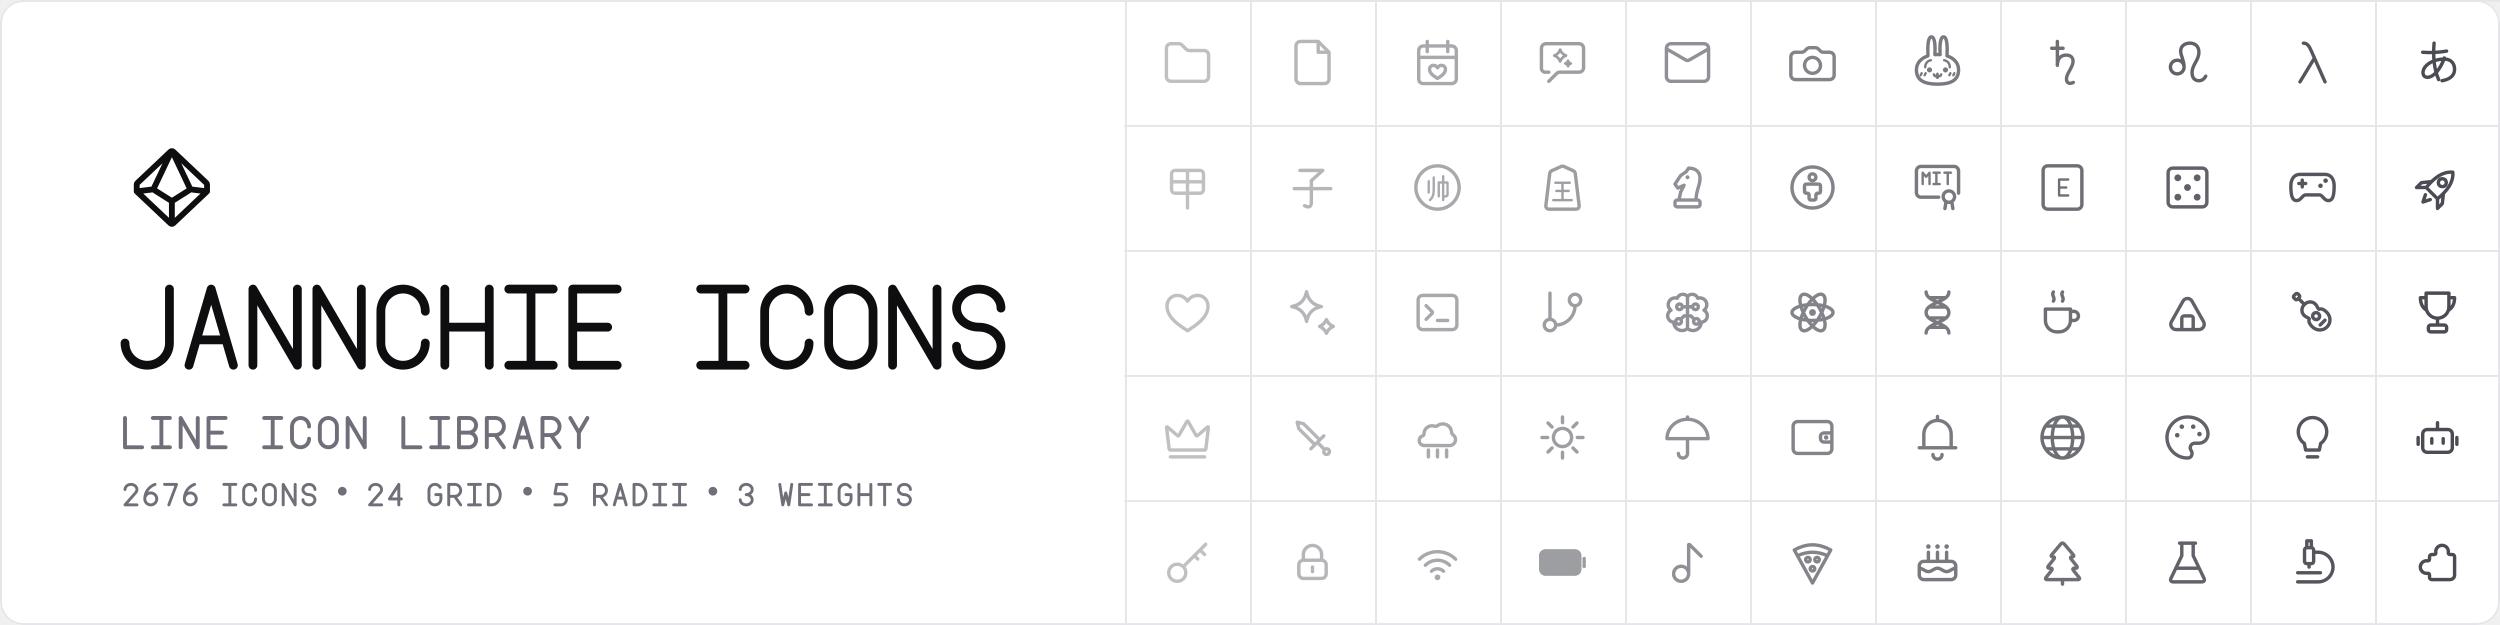
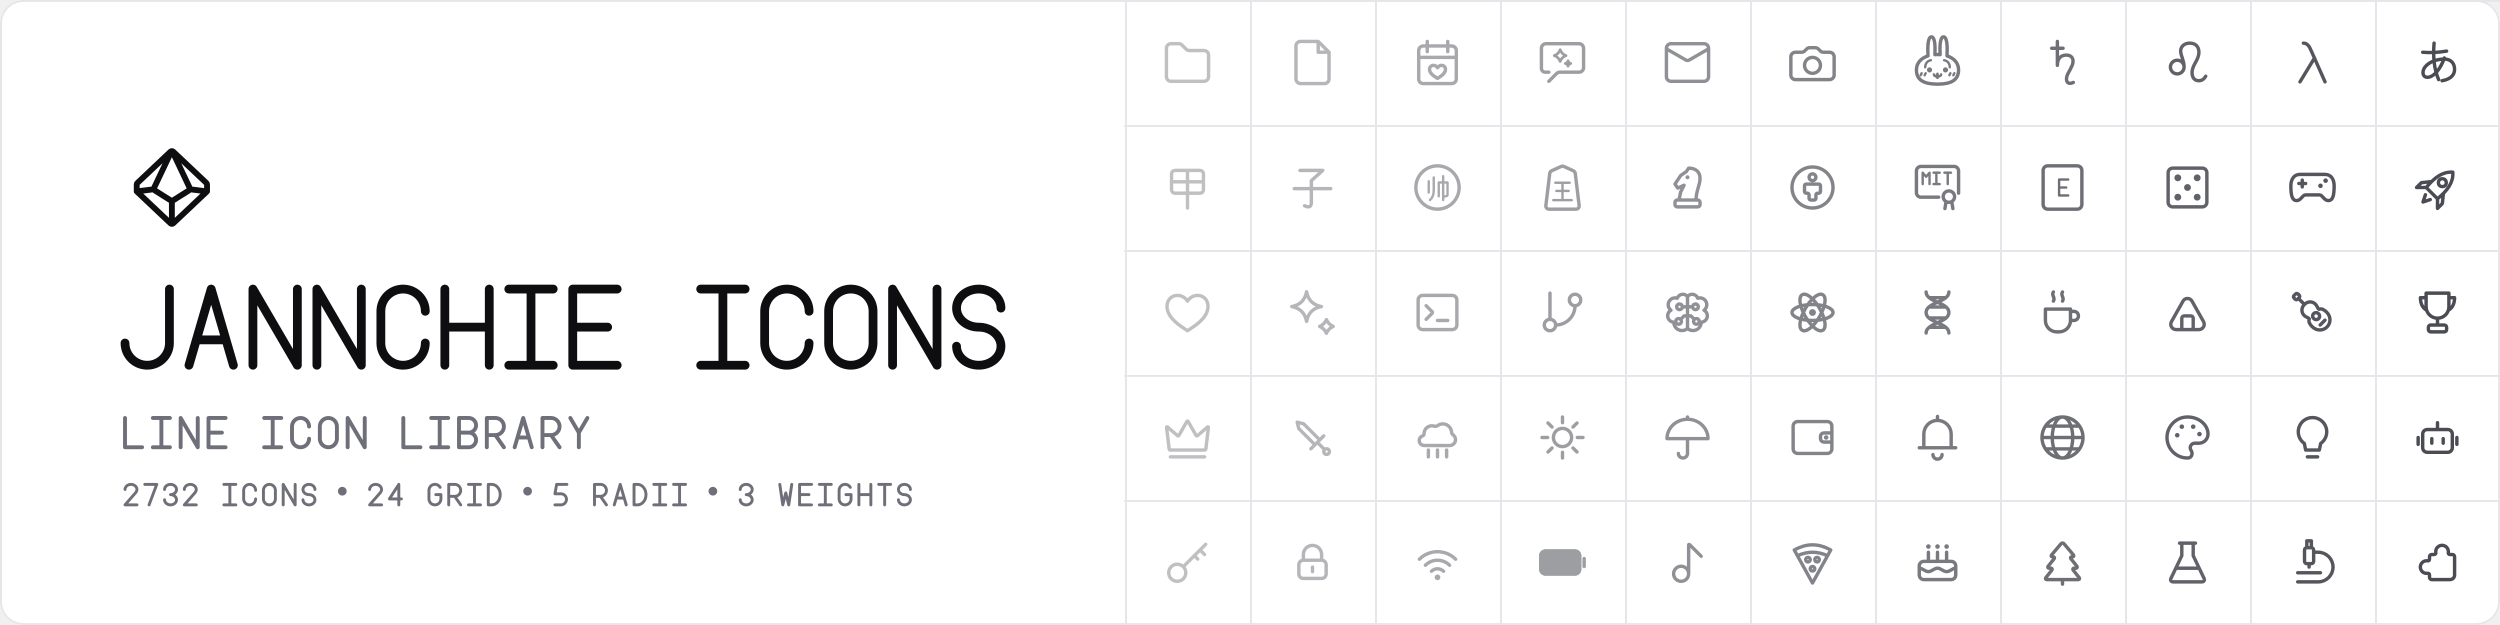
<svg xmlns="http://www.w3.org/2000/svg" width="1280" height="320" viewBox="0 0 1280 320" fill="none" stroke-linecap="round" stroke-linejoin="round">
  <style>
  .bg { fill: #ffffff; } .line { stroke: #e6e6ea; } .ink { stroke: #0e0e11; color: #0e0e11; } .dim { stroke: #6e6f78; } .dim-fill { fill: #6e6f78; } .icons { color: #4a4b53; }
  @media (prefers-color-scheme: dark) { .bg { fill: #0e0e11; } .line { stroke: #1d1d22; } .ink { stroke: #f2f2f4; color: #f2f2f4; } .dim { stroke: #9a9ba4; } .dim-fill { fill: #9a9ba4; } .icons { color: #c2c3ca; } }
</style>
  <rect class="bg" width="1280" height="320" rx="12" />
  <path class="line" d="M576.5 0V320M640.5 0V320M704.5 0V320M768.5 0V320M832.5 0V320M896.5 0V320M960.5 0V320M1024.5 0V320M1088.5 0V320M1152.5 0V320M1216.5 0V320M576 0.5H1280M576 64.5H1280M576 128.5H1280M576 192.5H1280M576 256.5H1280M576 320.5H1280" />
  <rect class="line" x=".5" y=".5" width="1279" height="319" rx="11.5" />
  <g class="icons" stroke="currentColor" stroke-width="1.5">
    <g opacity="0.35">
      <svg x="594" y="18" width="28" height="28" viewBox="0 0 24 24">
        <path d="M4.75 3.75H8.17a2 2 0 0 1 1.42.59l1.82 1.82a2 2 0 0 0 1.42.59h6.42a2 2 0 0 1 2 2v9.5a2 2 0 0 1-2 2H4.75a2 2 0 0 1-2-2V5.75a2 2 0 0 1 2-2z" />
      </svg>
    </g>
    <g opacity="0.41">
      <svg x="658" y="18" width="28" height="28" viewBox="0 0 24 24">
        <path d="M6.75 2.75h7.54a.5.5 0 0 1 .36.15L19.1 7.35a.5.5 0 0 1 .15.36V19.25a2 2 0 0 1-2 2H6.75a2 2 0 0 1-2-2V4.75a2 2 0 0 1 2-2zm7.75 0V7.5h4.75" />
      </svg>
    </g>
    <g opacity="0.48">
      <svg x="722" y="18" width="28" height="28" viewBox="0 0 24 24">
        <path d="M5.75 4.75h12.5a2 2 0 0 1 2 2v12.5a2 2 0 0 1-2 2H5.75a2 2 0 0 1-2-2V6.75a2 2 0 0 1 2-2zm-2 5h16.5M7.5 2.75v4.5m9-4.5v4.5M12 19c-2.5-1.5-3.5-2.75-3.5-4 0-1 .75-1.75 1.75-1.75.75 0 1.35.45 1.75 1.05.4-.6 1-1.05 1.75-1.05 1 0 1.75.75 1.75 1.75 0 1.25-1 2.5-3.5 4z" />
      </svg>
    </g>
    <g opacity="0.54">
      <svg x="786" y="18" width="28" height="28" viewBox="0 0 24 24">
        <path d="M6 16.25H4.38a1.63 1.63 0 0 1-1.63-1.62V5.75a2 2 0 0 1 2-2h14.5a2 2 0 0 1 2 2v8.5a2 2 0 0 1-2 2H10.83a2 2 0 0 0-1.42.59L6 20.25" />
        <path d="M10.97 6.38q.66 1.92 2.58 2.59-1.92.66-2.58 2.58Q10.3 9.63 8.38 8.97q1.92-.67 2.59-2.59z" stroke-width="1.2" />
        <path d="M14.43 11.24q.24.95 1.19 1.19-.95.24-1.19 1.19-.24-.95-1.19-1.19.95-.24 1.19-1.19z" stroke-width="1.2" fill="currentColor" stroke-linecap="round" stroke-linejoin="round" />
      </svg>
    </g>
    <g opacity="0.61">
      <svg x="850" y="18" width="28" height="28" viewBox="0 0 24 24">
        <path d="M4.75 3.75h14.5a2 2 0 0 1 2 2v12.5a2 2 0 0 1-2 2H4.75a2 2 0 0 1-2-2V5.75a2 2 0 0 1 2-2zM2.75 6l8.5 4.91a1.5 1.5 0 0 0 1.5 0L21.25 6" />
      </svg>
    </g>
    <g opacity="0.68">
      <svg x="914" y="18" width="28" height="28" viewBox="0 0 24 24">
        <path d="M4.5 7.5H7.17a2 2 0 0 0 1.42-.59l.82-.82a2 2 0 0 1 1.42-.59h2.34a2 2 0 0 1 1.42.59l.82.82a2 2 0 0 0 1.42.59H19.5a2 2 0 0 1 2 2v8a2 2 0 0 1-2 2H4.5a2 2 0 0 1-2-2v-8a2 2 0 0 1 2-2zm4 5.75a3.5 3.5 0 1 0 7 0 3.5 3.5 0 1 0-7 0" />
      </svg>
    </g>
    <g opacity="0.74">
      <svg x="978" y="18" width="28" height="28" viewBox="0 0 24 24">
        <path d="M12 8.5c.39 0 .77.01 1.14.04-.2-3.79 0-7.79 1.52-7.79 1.53 0 1.73 4 1.53 8.36 3.14 1.01 5.06 3.22 5.06 6.14 0 4.25-2.96 6.25-9.25 6.25-6.29 0-9.25-2-9.25-6.25 0-2.92 1.92-5.13 5.06-6.14C7.61 4.75 7.81.75 9.34.75c1.52 0 1.72 4 1.52 7.79.37-.03.75-.04 1.14-.04z" />
        <path d="M6.6 14.1c0-1.6 1-2.9 2.5-3.1m8.3 3.1c0-1.6-1-2.9-2.5-3.1m-4.5 6.2c0 1.1 1.6 1.1 1.6-.3 0 1.4 1.6 1.4 1.6.3M12 16.95c-.6.55-.7 1.5 0 1.8.09.04.52-.81.6-.81m-8-.34l.45-.9m1.3.9l.45-.9m10.4.9l.45-.9m1.3.9l.45-.9" stroke-width="1.05" />
        <path d="M8.5 15.25h0m7 0h0" stroke-width="2.25" stroke-linecap="round" stroke-linejoin="round" />
      </svg>
    </g>
    <g opacity="0.80">
      <svg x="1042" y="18" width="28" height="28" viewBox="0 0 24 24">
        <path d="M9.75 2.75v10.5m-2.5-7.5h5m-2.5 7.5c0-3.5 2-4.5 4-4.5 2.5 0 3.5 2 2.5 4.5-1 2.5-2.5 4-2.5 6 0 1.5 1 2.5 3 1.5" />
      </svg>
    </g>
    <g opacity="0.87">
      <svg x="1106" y="18" width="28" height="28" viewBox="0 0 24 24">
        <path d="M4.5 14a3 3 0 1 0 6 0 3 3 0 1 0-6 0m6 0C10.5 11 9 9 9 7c0-2.2 1.8-3.5 4-3.5 2.5 0 4 1.5 4 4 0 3.5-3 5.5-3 9 0 2 1 3.5 3 3.5 1.5 0 2.5-1 3-2" />
      </svg>
    </g>
    <g opacity="0.94">
      <svg x="1170" y="18" width="28" height="28" viewBox="0 0 24 24">
        <path d="M8 3.5c1.5 0 2.5 1 3.5 3.5l6 13.5m-11 0l6.36-10.44" />
      </svg>
    </g>
    <g opacity="1.00">
      <svg x="1234" y="18" width="28" height="28" viewBox="0 0 24 24">
        <path d="M5.5 7.5c3 .3 7 .1 10.5-.5M10.5 3.5c-.5 6 0 11.5 2 16M15 10c-1.5 4.5-4.5 8.5-7.5 8.5-2 0-2.5-2.5-1-4.5 2-2.5 5.5-3.5 8.5-3.5 3 0 4.5 2 4.5 4.5 0 3-2.5 4.5-5.5 5" />
      </svg>
    </g>
    <g opacity="0.35">
      <svg x="594" y="82" width="28" height="28" viewBox="0 0 24 24">
        <path d="M6.5 4.5h11A1.5 1.5 0 0 1 19 6v7a1.5 1.5 0 0 1-1.5 1.5H6.5A1.5 1.5 0 0 1 5 13V6A1.5 1.5 0 0 1 6.5 4.5zM5 9.5H19m-7-5V21" />
      </svg>
    </g>
    <g opacity="0.41">
      <svg x="658" y="82" width="28" height="28" viewBox="0 0 24 24">
        <path d="M6.5 4.5h10L11.5 9m0 0v9.5c0 2-1 2.5-3 1.5M4 12.5H20" />
      </svg>
    </g>
    <g opacity="0.48">
      <svg x="722" y="82" width="28" height="28" viewBox="0 0 24 24">
        <path d="M2.5 12a9.5 9.5 0 1 0 19 0 9.5 9.5 0 1 0-19 0" />
        <path d="M8.15 9.25V14.2m2.2-6.6v5.5c0 2.2-.55 3.3-1.65 4.4m3.85-7.7v6.05m0-6.05H16.4v5.5c0 .55-1.15.77-1.92.55m0-8.8V17.5" stroke-width="1.05" />
      </svg>
    </g>
    <g opacity="0.54">
      <svg x="786" y="82" width="28" height="28" viewBox="0 0 24 24">
        <path d="M12.62 2.78l4.11 1.87a1.5 1.5 0 0 1 .87 1.19l1.72 14.17A1.33 1.33 0 0 1 18 21.5H6a1.33 1.33 0 0 1-1.32-1.49L6.4 5.84a1.5 1.5 0 0 1 .87-1.19l4.11-1.87a1.5 1.5 0 0 1 1.24 0z" />
        <path d="M8.85 9.9h6.3M9.3 13.5h5.4M7.95 17.55h8.1M12 9.9v7.65" stroke-width="1.05" />
      </svg>
    </g>
    <g opacity="0.61">
      <svg x="850" y="82" width="28" height="28" viewBox="0 0 24 24">
        <path d="M15.75 17.5c0-4 1.75-6.5 1.75-9.5 0-3-2-4.5-5-4.5L11.5 5 9 6.75 6.5 10.5l1.25 1.75L10.5 11 9 14l-.75 3.5zm-8.25 0h9a1 1 0 0 1 1 1v1a1 1 0 0 1-1 1h-9a1 1 0 0 1-1-1v-1a1 1 0 0 1 1-1z" />
        <path d="M12 7.5h0" stroke-width="1.75" stroke-linecap="round" stroke-linejoin="round" />
      </svg>
    </g>
    <g opacity="0.68">
      <svg x="914" y="82" width="28" height="28" viewBox="0 0 24 24">
        <path d="M3 12a9 9 0 1 0 18 0A9 9 0 1 0 3 12m7.5-4.5a1.5 1.5 0 1 0 3 0 1.5 1.5 0 1 0-3 0m-1.25 3h5.5a.75.75 0 0 1 .75.75v2.5a.75.75 0 0 1-.75.75h-.5a.75.75 0 0 0-.75.75v1.5a.75.75 0 0 1-.75.75h-1.5a.75.75 0 0 1-.75-.75v-1.5a.75.75 0 0 0-.75-.75h-.5a.75.75 0 0 1-.75-.75v-2.5a.75.75 0 0 1 .75-.75z" />
      </svg>
    </g>
    <g opacity="0.74">
      <svg x="978" y="82" width="28" height="28" viewBox="0 0 24 24">
        <path d="M12.51 16.25H4.75a2 2 0 0 1-2-2V4.75a2 2 0 0 1 2-2h14.5a2 2 0 0 1 2 2v9.5a2 2 0 0 1-.01.24M14.5 16a2.5 2.5 0 1 0 5 0 2.5 2.5 0 1 0-5 0m1.25 2.25l-.5 3m3-3l.5 3" />
        <path d="M5.5 10.5v-5L7 7.29 8.5 5.5v5m1.76-5h2.7m-1.46 0v5m-1.24 0h2.7m2.08-5H17.9m-1.4 0v5" stroke-width="1.05" />
      </svg>
    </g>
    <g opacity="0.80">
      <svg x="1042" y="82" width="28" height="28" viewBox="0 0 24 24">
        <path d="M5.5 2.5h13a2 2 0 0 1 2 2v15a2 2 0 0 1-2 2H5.5a2 2 0 0 1-2-2V4.5a2 2 0 0 1 2-2z" />
        <path d="M14.49 8.5H10.5v7h3.99M10.5 12h3.14" stroke-width="1.05" />
      </svg>
    </g>
    <g opacity="0.87">
      <svg x="1106" y="82" width="28" height="28" viewBox="0 0 24 24">
        <path d="M5.5 3.5h13a2 2 0 0 1 2 2v13a2 2 0 0 1-2 2H5.5a2 2 0 0 1-2-2V5.5a2 2 0 0 1 2-2z" />
        <path d="M7.75 7.75h0m8.5 0h0M12 12h0M7.75 16.25h0m8.5 0h0" stroke-width="3" />
      </svg>
    </g>
    <g opacity="0.94">
      <svg x="1170" y="82" width="28" height="28" viewBox="0 0 24 24">
        <path d="M6.5 6.25h11c2.5 0 4 2 4 5 0 4-.5 6.5-2.5 6.5-2 0-2.5-2.5-4-2.5H9c-1.5 0-2 2.5-4 2.5-2 0-2.5-2.5-2.5-6.5 0-3 1.5-5 4-5zm-.5 4H9M7.5 8.75v3" />
        <path d="M15.5 11.25h0M17.75 9h0" stroke-width="2" />
      </svg>
    </g>
    <g opacity="1.00">
      <svg x="1234" y="82" width="28" height="28" viewBox="0 0 24 24">
        <path d="M18.72 5.28c.35 4.6-2.48 8.13-6.72 11.67L7.05 12c3.54-4.24 7.07-7.07 11.67-6.72zM12.88 8.64a1.75 1.75 45 1 0 2.48 2.48 1.75 1.75 45 1 0-2.48-2.48m-3.47.77l-4.48.47L2.81 12H7.05m7.54 2.59l-.47 4.48L12 21.19V16.95M6.7 15.18L5.64 18.36 8.82 17.3" />
      </svg>
    </g>
    <g opacity="0.35">
      <svg x="594" y="146" width="28" height="28" viewBox="0 0 24 24">
        <path d="M12 20C9 18 3 14.5 3 9.25 3 6.5 5 4.5 7.5 4.5c2 0 3.5 1 4.5 2.5 1-1.5 2.5-2.5 4.5-2.5 2.5 0 4.5 2 4.5 4.75C21 14.5 15 18 12 20z" />
      </svg>
    </g>
    <g opacity="0.41">
      <svg x="658" y="146" width="28" height="28" viewBox="0 0 24 24">
        <path d="M9.4 2.9q1.04 5.46 6.5 6.5-5.46 1.04-6.5 6.5Q8.36 10.44 2.9 9.4 8.36 8.36 9.4 2.9z" />
        <path d="M18.11 15.12q.9 2.09 2.99 2.99-2.09.9-2.99 2.99-.9-2.09-2.99-2.99 2.09-.9 2.99-2.99z" stroke-linecap="round" stroke-linejoin="round" />
      </svg>
    </g>
    <g opacity="0.48">
      <svg x="722" y="146" width="28" height="28" viewBox="0 0 24 24">
        <path d="M5.5 4.5h13a2 2 0 0 1 2 2v11a2 2 0 0 1-2 2H5.5a2 2 0 0 1-2-2V6.5a2 2 0 0 1 2-2zM7 9l2.65 2.65a.5.5 0 0 1 0 .7L7 15m5 .5h4.5" />
      </svg>
    </g>
    <g opacity="0.54">
      <svg x="786" y="146" width="28" height="28" viewBox="0 0 24 24">
        <path d="M4 17.5a2.5 2.5 0 1 0 5 0 2.5 2.5 0 1 0-5 0m11-11a2.5 2.5 0 1 0 5 0 2.5 2.5 0 1 0-5 0m-8.5-3V15m11-6A8.5 8.5 0 0 1 9 17.5" />
      </svg>
    </g>
    <g opacity="0.61">
      <svg x="850" y="146" width="28" height="28" viewBox="0 0 24 24">
        <path d="M12 5a2.6 2.6 0 0 0-4.5.75A3 3 0 0 0 4.75 11 2.8 2.8 0 0 0 6 16.25 3.6 3.6 0 0 0 12 19a3.6 3.6 0 0 0 6-2.75A2.8 2.8 0 0 0 19.25 11 3 3 0 0 0 16.5 5.75 2.6 2.6 0 0 0 12 5zm0 0V19m0-9.5H9.75m0 0a1.25 1.25 0 1 1-2.5 0 1.25 1.25 0 1 1 2.5 0m2.25 4H10.5L9 15m.35.9a1.25 1.25 0 1 1-2.5 0 1.25 1.25 0 1 1 2.5 0M12 9.5h2.25m0 0a1.25 1.25 0 1 0 2.5 0 1.25 1.25 0 1 0-2.5 0M12 13.5h1.5L15 15m-.35.9a1.25 1.25 0 1 0 2.5 0 1.25 1.25 0 1 0-2.5 0" />
      </svg>
    </g>
    <g opacity="0.68">
      <svg x="914" y="146" width="28" height="28" viewBox="0 0 24 24">
        <path d="M3 12a9 3.5 0 1 0 18 0A9 3.5 0 1 0 3 12zM7.5 4.21a9 3.5 60 1 0 9 15.58 9 3.5 60 1 0-9-15.58zm9 0a9 3.5 120 1 0-9 15.58 9 3.5 120 1 0 9-15.58z" />
        <path d="M12 12h0" stroke-width="3" />
      </svg>
    </g>
    <g opacity="0.74">
      <svg x="978" y="146" width="28" height="28" viewBox="0 0 24 24">
        <path d="M7 3c0 4.5 10 4.5 10 9 0 4.5-10 4.5-10 9M17 3C17 7.5 7 7.5 7 12c0 4.5 10 4.5 10 9M8.34 5.5h7.32M8.22 9.6h7.56M8.22 14.4h7.56M8.34 18.5h7.32" />
      </svg>
    </g>
    <g opacity="0.80">
      <svg x="1042" y="146" width="28" height="28" viewBox="0 0 24 24">
        <path d="M4.5 10.5h11v5a5 5 0 0 1-5 5h-1a5 5 0 0 1-5-5zm11 1H17a2 2 0 0 1 0 4H15.5M8 3C7 4.5 9 5.5 8 7m4-4c-1 1.5 1 2.5 0 4" />
      </svg>
    </g>
    <g opacity="0.87">
      <svg x="1106" y="146" width="28" height="28" viewBox="0 0 24 24">
        <path d="M13.96 6.99l5.08 9.02A2.34 2.34 0 0 1 17 19.5H7a2.34 2.34 0 0 1-2.04-3.49l5.08-9.02a2.25 2.25 0 0 1 3.92 0zM9.5 19.5v-5a1 1 0 0 1 1-1h3a1 1 0 0 1 1 1v5" />
      </svg>
    </g>
    <g opacity="0.94">
      <svg x="1170" y="146" width="28" height="28" viewBox="0 0 24 24">
        <path d="M8.46 8.46c-1.41 1.42-1.48 3.47-.14 4.81.92.92 1.91.92 2.27 1.56-.5 1.2.21 2.33 1.27 3.39 1.91 1.91 4.74 1.91 6.5.14 1.77-1.76 1.77-4.59-.14-6.5-1.06-1.06-2.19-1.77-3.39-1.27-.64-.36-.64-1.35-1.56-2.27-1.34-1.34-3.39-1.27-4.81.14zm4.07 6.19a1.5 1.5-45 1 0 2.12-2.12 1.5 1.5-45 1 0-2.12 2.12m2.83 2.83l2.12-2.12M8.46 8.46L5.81 5.81M3.87 4.58l.71-.71a.75.75-45 0 1 1.06 0l.53.53a.75.75-45 0 1 0 1.06l-.71.71a.75.75-45 0 1-1.06 0l-.53-.53a.75.75-45 0 1 0-1.06z" />
      </svg>
    </g>
    <g opacity="1.00">
      <svg x="1234" y="146" width="28" height="28" viewBox="0 0 24 24">
        <path d="M7 3.5H17v6a5 5 0 0 1-10 0zm0 2H4.5C4.5 8 5.4 10 7.23 11M17 5.5h2.5c0 2.5-.9 4.5-2.73 5.5M12 14.5v3m-3 0h6a1 1 0 0 1 1 1v1a1 1 0 0 1-1 1H9a1 1 0 0 1-1-1v-1a1 1 0 0 1 1-1z" />
      </svg>
    </g>
    <g opacity="0.35">
      <svg x="594" y="210" width="28" height="28" viewBox="0 0 24 24">
        <path d="M3.95 17.06L2.81 7.5a.2.2 0 0 1 .32-.17l4.49 3.85a.41.41 0 0 0 .63-.11l3.5-6.14a.29.29 0 0 1 .5 0l3.5 6.14a.41.41 0 0 0 .63.11l4.49-3.85a.2.2 0 0 1 .32.17l-1.14 9.56a.5.5 0 0 1-.49.44H4.44a.5.5 0 0 1-.49-.44zM4.5 20.5h15" />
      </svg>
    </g>
    <g opacity="0.41">
      <svg x="658" y="210" width="28" height="28" viewBox="0 0 24 24">
        <path d="M13.06 15.18L5.99 8.11 5.28 5.28l2.83.71 7.07 7.07m-3.89 3.89l5.66-5.66m-2.83 2.83L17.3 17.3m0 1.77a1.25 1.25-45 1 0 1.77-1.77 1.25 1.25-45 1 0-1.77 1.77" />
      </svg>
    </g>
    <g opacity="0.48">
      <svg x="722" y="210" width="28" height="28" viewBox="0 0 24 24">
        <path d="M6.1 15.5a2.16 2.16 0 0 1-.95-4.09q1.07-.22.96-1.31a3.45 3.45 0 0 1 4.25-3.15q1.01.42 1.84-.3a3.87 3.87 0 0 1 5.95 2.74q-.01 1.09.93 1.64a2.6 2.6 0 0 1-1.76 4.51zm1.9 2v3m4-3v3m4-3v3" />
      </svg>
    </g>
    <g opacity="0.54">
      <svg x="786" y="210" width="28" height="28" viewBox="0 0 24 24">
        <path d="M8 12a4 4 0 1 0 8 0 4 4 0 1 0-8 0m10.5 0H21m-4.4 4.6l1.76 1.76M12 18.5V21M7.4 16.6L5.64 18.36M5.5 12H3M7.4 7.4L5.64 5.64M12 5.5V3m4.6 4.4l1.76-1.76" />
      </svg>
    </g>
    <g opacity="0.61">
      <svg x="850" y="210" width="28" height="28" viewBox="0 0 24 24">
        <path d="M3 12.5a9 8.5 0 0 1 18 0zM12 3V4m0 8.5V19a2 2 0 0 1-4 0" />
      </svg>
    </g>
    <g opacity="0.68">
      <svg x="914" y="210" width="28" height="28" viewBox="0 0 24 24">
        <path d="M5.5 5h13a2 2 0 0 1 2 2V17a2 2 0 0 1-2 2H5.5a2 2 0 0 1-2-2V7a2 2 0 0 1 2-2zm15 5H17a1.5 1.5 0 0 0-1.5 1.5v1A1.5 1.5 0 0 0 17 14h3.5" />
        <path d="M18 12h0" stroke-width="2" />
      </svg>
    </g>
    <g opacity="0.74">
      <svg x="978" y="210" width="28" height="28" viewBox="0 0 24 24">
        <path d="M6 16.5v-6a6 6 0 0 1 12 0v6m-14 0H20m-10 3a2 2 0 0 0 4 0M12 2.75V4.5" />
      </svg>
    </g>
    <g opacity="0.80">
      <svg x="1042" y="210" width="28" height="28" viewBox="0 0 24 24">
        <path d="M3 12a9 9 0 1 0 18 0A9 9 0 1 0 3 12m9-9a4.5 9 0 0 1 0 18A4.5 9 0 0 1 12 3M3 12H21M4.52 7H19.48M4.52 17H19.48" />
      </svg>
    </g>
    <g opacity="0.87">
      <svg x="1106" y="210" width="28" height="28" viewBox="0 0 24 24">
        <path d="M12 3a9 9 0 0 0 0 18c1.4 0 2-1 2-2 0-1.1-.8-1.5-.8-2.5 0-1.1.9-2 2-2H17a4 4 0 0 0 4-4C21 6.4 17 3 12 3z" />
        <path d="M7.5 11h0m2-3.75h0m5 0h0m2.75 3.25h0" stroke-width="2" />
      </svg>
    </g>
    <g opacity="0.94">
      <svg x="1170" y="210" width="28" height="28" viewBox="0 0 24 24">
        <path d="M8.42 14.62a6.25 6.25 0 1 1 7.16 0L15 17.5H9zM9.75 20.5h4.5" />
      </svg>
    </g>
    <g opacity="1.00">
      <svg x="1234" y="210" width="28" height="28" viewBox="0 0 24 24">
        <path d="M7.5 8.5h9a2 2 0 0 1 2 2v6a2 2 0 0 1-2 2h-9a2 2 0 0 1-2-2v-6a2 2 0 0 1 2-2zm4.5 0v-3m-2.5 7v2m5-2v2M3.5 12v3m17-3v3" />
      </svg>
    </g>
    <g opacity="0.35">
      <svg x="594" y="274" width="28" height="28" viewBox="0 0 24 24">
        <path d="M3.75 16.5a3.75 3.75 0 1 0 7.5 0 3.75 3.75 0 1 0-7.5 0m6.4-2.65L20 4M17.5 6.5l2 2M15 9l1.5 1.5" />
      </svg>
    </g>
    <g opacity="0.41">
      <svg x="658" y="274" width="28" height="28" viewBox="0 0 24 24">
        <path d="M8 11h8a2 2 0 0 1 2 2v4a2 2 0 0 1-2 2H8a2 2 0 0 1-2-2V13a2 2 0 0 1 2-2zm0 0V8.5a4 4 0 0 1 8 0V11m-4 3v2" />
      </svg>
    </g>
    <g opacity="0.48">
      <svg x="722" y="274" width="28" height="28" viewBox="0 0 24 24">
        <path d="M9.35 15.85a3.75 3.75 0 0 1 5.3 0M6.7 13.2a7.5 7.5 0 0 1 10.6 0M4.05 10.55a11.25 11.25 0 0 1 15.9 0" />
        <path d="M12 18.5h0" stroke-width="2.5" />
      </svg>
    </g>
    <g opacity="0.54">
      <svg x="786" y="274" width="28" height="28" viewBox="0 0 24 24">
        <path d="M4.5 7h13a2 2 0 0 1 2 2v6a2 2 0 0 1-2 2H4.5a2 2 0 0 1-2-2V9a2 2 0 0 1 2-2zm17 3.25v3.5" />
        <path d="M19.5 9v6a2 2 0 0 1-2 2H4.5a2 2 0 0 1-2-2V9a2 2 0 0 1 2-2h13a2 2 0 0 1 2 2z" fill="currentColor" />
      </svg>
    </g>
    <g opacity="0.61">
      <svg x="850" y="274" width="28" height="28" viewBox="0 0 24 24">
        <path d="M5.9 16.95a3.3 3.3 0 1 0 6.6 0 3.3 3.3 0 1 0-6.6 0m6.6 0V4.25a.21.21 0 0 1 .35-.15L18 9.25" />
      </svg>
    </g>
    <g opacity="0.68">
      <svg x="914" y="274" width="28" height="28" viewBox="0 0 24 24">
        <path d="M4 6.5c5.5-3 10.5-3 16 0L12 21zM5.4 9C10 7 14 7 18.6 9M9 10.75a1 1 0 1 0 2 0 1 1 0 1 0-2 0m4 0a1 1 0 1 0 2 0 1 1 0 1 0-2 0m-2 4a1 1 0 1 0 2 0 1 1 0 1 0-2 0" />
      </svg>
    </g>
    <g opacity="0.74">
      <svg x="978" y="274" width="28" height="28" viewBox="0 0 24 24">
        <path d="M6 11.5H18a2 2 0 0 1 2 2v4a2 2 0 0 1-2 2H6a2 2 0 0 1-2-2v-4a2 2 0 0 1 2-2zm-2 3c1.5 0 2.5 1.5 4 1.5 1.5 0 2.5-1.5 4-1.5 1.5 0 2.5 1.5 4 1.5 1.5 0 2.5-1.5 4-1.5m-12-3v-4m4 4v-4m4 4v-4" />
        <path d="M8 5H8m4 0h0m4 0h0" stroke-width="2" />
      </svg>
    </g>
    <g opacity="0.80">
      <svg x="1042" y="274" width="28" height="28" viewBox="0 0 24 24">
        <path d="M12.65 3.76l4.2 4.98a.46.46 0 0 1-.35.76H16a.48.48 0 0 0-.37.78l2.75 3.44a.48.48 0 0 1-.38.78H17a.48.48 0 0 0-.37.78l2.75 3.44a.48.48 0 0 1-.38.78H5a.48.48 0 0 1-.37-.78l2.75-3.44A.48.48 0 0 0 7 14.5H6a.48.48 0 0 1-.37-.78l2.75-3.44A.48.48 0 0 0 8 9.5H7.5a.46.46 0 0 1-.35-.76l4.2-4.98a.85.85 0 0 1 1.3 0zM12 19.5v2" />
      </svg>
    </g>
    <g opacity="0.87">
      <svg x="1106" y="274" width="28" height="28" viewBox="0 0 24 24">
        <path d="M8.5 3.5h7m-6 0V9m5-5.5V9m-5 0L4.65 19.15A.95.95 0 0 0 5.5 20.5h13a.95.95 0 0 0 .85-1.35L14.5 9M6.87 14.5H17.13" />
      </svg>
    </g>
    <g opacity="0.94">
      <svg x="1170" y="274" width="28" height="28" viewBox="0 0 24 24">
        <path d="M9.5 5.5h2a1 1 0 0 1 1 1v5a1 1 0 0 1-1 1h-2a1 1 0 0 1-1-1v-5a1 1 0 0 1 1-1zm0 0v-3h2v3m-1 7V14m-5 2.5h10m-3-9h2a6.5 6.5 0 0 1 0 13h-9" />
      </svg>
    </g>
    <g opacity="1.00">
      <svg x="1234" y="274" width="28" height="28" viewBox="0 0 24 24">
        <path d="M10.42 8.5H9.46a.96.96 0 0 0-.96.96v.96q0 1.06-1.03.81a2.78 2.78 0 1 0 0 5.54q1.03-.25 1.03.81v.96a.96.96 0 0 0 .96.96H17.5a2 2 0 0 0 2-2V9.46a.96.96 0 0 0-.96-.96h-.96q-1.06 0-.81-1.03a2.78 2.78 0 1 0-5.54 0q.25 1.03-.81 1.03z" />
      </svg>
    </g>
  </g>
  <g class="ink" stroke="currentColor" stroke-width="1.5">
    <svg x="64" y="72" width="48" height="48" viewBox="0 0 24 24">
      <path d="M12.34 2.82l8.5 8.03a.5.5 0 0 1 .16.37v1.56a.5.5 0 0 1-.16.37l-8.5 8.03a.5.5 0 0 1-.68 0l-8.5-8.03A.5.5 0 0 1 3 12.78V11.22a.5.5 0 0 1 .16-.37l8.5-8.03a.5.5 0 0 1 .68 0zm-.12.13l4.34 9.15a.5.5 0 0 1-.18.64l-4.11 2.59a.5.5 0 0 1-.54 0l-4.1-2.59a.5.5 0 0 1-.19-.64l4.35-9.15a.24.24 0 0 1 .43 0zm4.37 9.5L21 13m-9 2.41v5.06M7.41 12.45L3 13" />
    </svg>
  </g>
  <path class="ink" stroke-width="4.5" d="M86.75 148L86.75 175.625A11.375 11.375 0 0 1 64 175.625M96.75 187L108.125 148L119.5 187M100.65 174L115.6 174M129.5 187L129.5 148L152.25 187L152.25 148M162.25 187L162.25 148L185 187L185 148M217.75 159.375A11.375 11.375 0 0 0 195 159.375L195 175.625A11.375 11.375 0 0 0 217.75 175.625M227.75 148L227.75 187M250.5 148L250.5 187M227.75 167.5L250.5 167.5M260.5 148L283.25 148M271.875 148L271.875 187M260.5 187L283.25 187M316 148L293.25 148L293.25 187L316 187M293.25 167.5L311.125 167.5M358.75 148L381.5 148M370.125 148L370.125 187M358.75 187L381.5 187M414.25 159.375A11.375 11.375 0 0 0 391.5 159.375L391.5 175.625A11.375 11.375 0 0 0 414.25 175.625M424.25 159.375A11.375 11.375 0 0 1 447 159.375L447 175.625A11.375 11.375 0 0 1 424.25 175.625ZM457 187L457 148L479.75 187L479.75 148M512.5 157.75A11.375 9.75 0 1 0 501.125 167.5A11.375 9.75 0 1 1 489.75 177.25" />
  <path class="dim" stroke-width="2" d="M64 214L64 229L72.75 229M78.25 214L87 214M82.625 214L82.625 229M78.25 229L87 229M92.5 229L92.5 214L101.25 229L101.25 214M115.5 214L106.75 214L106.75 229L115.5 229M106.75 221.5L113.625 221.5M135.25 214L144 214M139.625 214L139.625 229M135.25 229L144 229M158.25 218.375A4.375 4.375 0 0 0 149.5 218.375L149.5 224.625A4.375 4.375 0 0 0 158.25 224.625M163.75 218.375A4.375 4.375 0 0 1 172.5 218.375L172.5 224.625A4.375 4.375 0 0 1 163.75 224.625ZM178 229L178 214L186.75 229L186.75 214M206.5 214L206.5 229L215.25 229M220.75 214L229.5 214M225.125 214L225.125 229M220.75 229L229.5 229M235 229L235 214L240 214A3.75 3.75 0 0 1 240 221.5L235 221.5M240 221.5A3.75 3.75 0 0 1 240 229L235 229M249.25 229L249.25 214L253.625 214A4.375 4.375 0 0 1 253.625 222.75L249.25 222.75M253.625 222.75L258 229M263.5 229L267.875 214L272.25 229M265 224L270.75 224M277.75 229L277.75 214L282.125 214A4.375 4.375 0 0 1 282.125 222.75L277.75 222.75M282.125 222.75L286.5 229M292 214L296.375 221.5L300.75 214M296.375 221.5L296.375 229" />
  <g class="dim" stroke-width="1.5">
-     <path d="M64 250.625A3.062 2.625 0 1 1 69.565 252.13L64 258.5L70.125 258.5M79.375 248A7.875 7.875 0 0 0 74.125 255.438A3.062 3.062 0 1 0 80.25 255.438A3.062 3.062 0 1 0 74.125 255.438M84.25 248L90.375 248L86.438 258.5M99.625 248A7.875 7.875 0 0 0 94.375 255.438A3.062 3.062 0 1 0 100.5 255.438A3.062 3.062 0 1 0 94.375 255.438M114.625 248L120.75 248M117.688 248L117.688 258.5M114.625 258.5L120.75 258.5M130.875 251.062A3.062 3.062 0 0 0 124.75 251.062L124.75 255.438A3.062 3.062 0 0 0 130.875 255.438M134.875 251.062A3.062 3.062 0 0 1 141 251.062L141 255.438A3.062 3.062 0 0 1 134.875 255.438ZM145 258.5L145 248L151.125 258.5L151.125 248M161.25 250.625A3.062 2.625 0 1 0 158.188 253.25A3.062 2.625 0 1 1 155.125 255.875M189.25 250.625A3.062 2.625 0 1 1 194.815 252.13L189.25 258.5L195.375 258.5M204.188 258.5L204.188 248L199.375 255.438L205.5 255.438M225.347 249.531A3.062 3.062 0 0 0 219.625 251.062L219.625 255.438A3.062 3.062 0 0 0 225.75 255.438L225.75 253.25L223.125 253.25M229.75 258.5L229.75 248L232.812 248A3.062 3.062 0 0 1 232.812 254.125L229.75 254.125M232.812 254.125L235.875 258.5M239.875 248L246 248M242.938 248L242.938 258.5M239.875 258.5L246 258.5M250 248L251.75 248A4.375 5.25 0 0 1 251.75 258.5L250 258.5ZM290.25 248L285 248L284.125 252.812L287.188 252.812A2.844 2.844 0 0 1 287.188 258.5L284.125 258.5M304.375 258.5L304.375 248L307.438 248A3.062 3.062 0 0 1 307.438 254.125L304.375 254.125M307.438 254.125L310.5 258.5M314.5 258.5L317.562 248L320.625 258.5M315.55 255L319.575 255M324.625 248L326.375 248A4.375 5.25 0 0 1 326.375 258.5L324.625 258.5ZM334.75 248L340.875 248M337.812 248L337.812 258.5M334.75 258.5L340.875 258.5M344.875 248L351 248M347.938 248L347.938 258.5M344.875 258.5L351 258.5M379 250.625A3.062 2.625 0 1 1 382.062 253.25A3.062 2.625 0 1 1 379 255.875M399.25 248L400.781 258.5L402.312 252.375L403.844 258.5L405.375 248M415.5 248L409.375 248L409.375 258.5L415.5 258.5M409.375 253.25L414.188 253.25M419.5 248L425.625 248M422.562 248L422.562 258.5M419.5 258.5L425.625 258.5M435.348 249.531A3.062 3.062 0 0 0 429.625 251.062L429.625 255.438A3.062 3.062 0 0 0 435.75 255.438L435.75 253.25L433.125 253.25M439.75 248L439.75 258.5M445.875 248L445.875 258.5M439.75 253.25L445.875 253.25M449.875 248L456 248M452.938 248L452.938 258.5M466.125 250.625A3.062 2.625 0 1 0 463.062 253.25A3.062 2.625 0 1 1 460 255.875" />
+     <path d="M64 250.625A3.062 2.625 0 1 1 69.565 252.13L64 258.5L70.125 258.5M74.125 248L80.25 248L76.312 258.5M84.25 250.625A3.062 2.625 0 1 1 87.312 253.25A3.062 2.625 0 1 1 84.25 255.875M94.375 250.625A3.062 2.625 0 1 1 99.94 252.13L94.375 258.5L100.5 258.5M114.625 248L120.75 248M117.688 248L117.688 258.5M114.625 258.5L120.75 258.5M130.875 251.062A3.062 3.062 0 0 0 124.75 251.062L124.75 255.438A3.062 3.062 0 0 0 130.875 255.438M134.875 251.062A3.062 3.062 0 0 1 141 251.062L141 255.438A3.062 3.062 0 0 1 134.875 255.438ZM145 258.5L145 248L151.125 258.5L151.125 248M161.25 250.625A3.062 2.625 0 1 0 158.188 253.25A3.062 2.625 0 1 1 155.125 255.875M189.25 250.625A3.062 2.625 0 1 1 194.815 252.13L189.25 258.5L195.375 258.5M204.188 258.5L204.188 248L199.375 255.438L205.5 255.438M225.347 249.531A3.062 3.062 0 0 0 219.625 251.062L219.625 255.438A3.062 3.062 0 0 0 225.75 255.438L225.75 253.25L223.125 253.25M229.75 258.5L229.75 248L232.812 248A3.062 3.062 0 0 1 232.812 254.125L229.75 254.125M232.812 254.125L235.875 258.5M239.875 248L246 248M242.938 248L242.938 258.5M239.875 258.5L246 258.5M250 248L251.75 248A4.375 5.25 0 0 1 251.75 258.5L250 258.5ZM290.25 248L285 248L284.125 252.812L287.188 252.812A2.844 2.844 0 0 1 287.188 258.5L284.125 258.5M304.375 258.5L304.375 248L307.438 248A3.062 3.062 0 0 1 307.438 254.125L304.375 254.125M307.438 254.125L310.5 258.5M314.5 258.5L317.562 248L320.625 258.5M315.55 255L319.575 255M324.625 248L326.375 248A4.375 5.25 0 0 1 326.375 258.5L324.625 258.5ZM334.75 248L340.875 248M337.812 248L337.812 258.5M334.75 258.5L340.875 258.5M344.875 248L351 248M347.938 248L347.938 258.5M344.875 258.5L351 258.5M379 250.625A3.062 2.625 0 1 1 382.062 253.25A3.062 2.625 0 1 1 379 255.875M399.25 248L400.781 258.5L402.312 252.375L403.844 258.5L405.375 248M415.5 248L409.375 248L409.375 258.5L415.5 258.5M409.375 253.25L414.188 253.25M419.5 248L425.625 248M422.562 248L422.562 258.5M419.5 258.5L425.625 258.5M435.348 249.531A3.062 3.062 0 0 0 429.625 251.062L429.625 255.438A3.062 3.062 0 0 0 435.75 255.438L435.75 253.25L433.125 253.25M439.75 248L439.75 258.5M445.875 248L445.875 258.5M439.75 253.25L445.875 253.25M449.875 248L456 248M452.938 248L452.938 258.5M466.125 250.625A3.062 2.625 0 1 0 463.062 253.25A3.062 2.625 0 1 1 460 255.875" />
    <circle cx="175.25" cy="251.5" r="1.5" class="dim-fill" />
    <circle cx="270.125" cy="251.5" r="1.5" class="dim-fill" />
    <circle cx="365" cy="251.5" r="1.5" class="dim-fill" />
  </g>
</svg>
